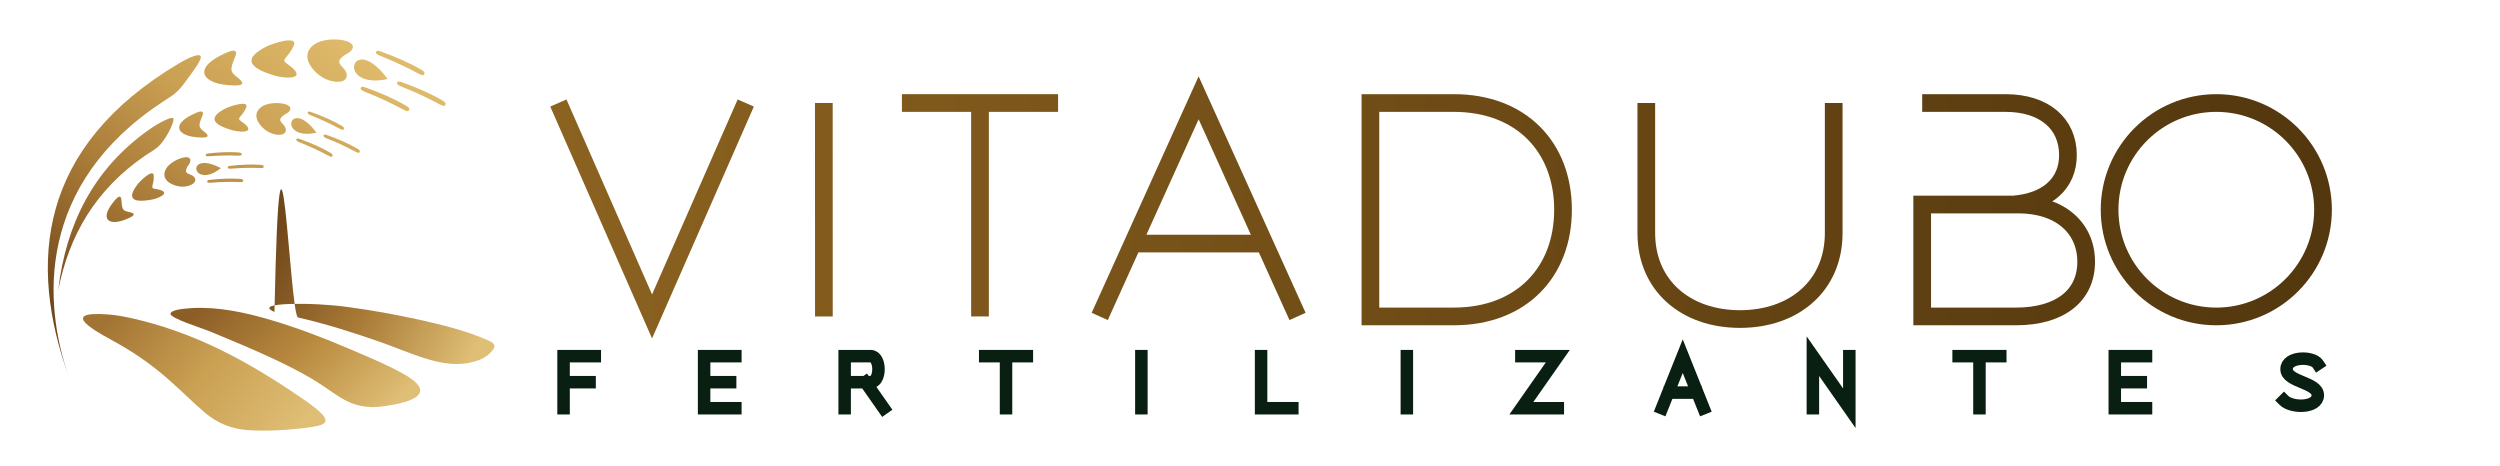
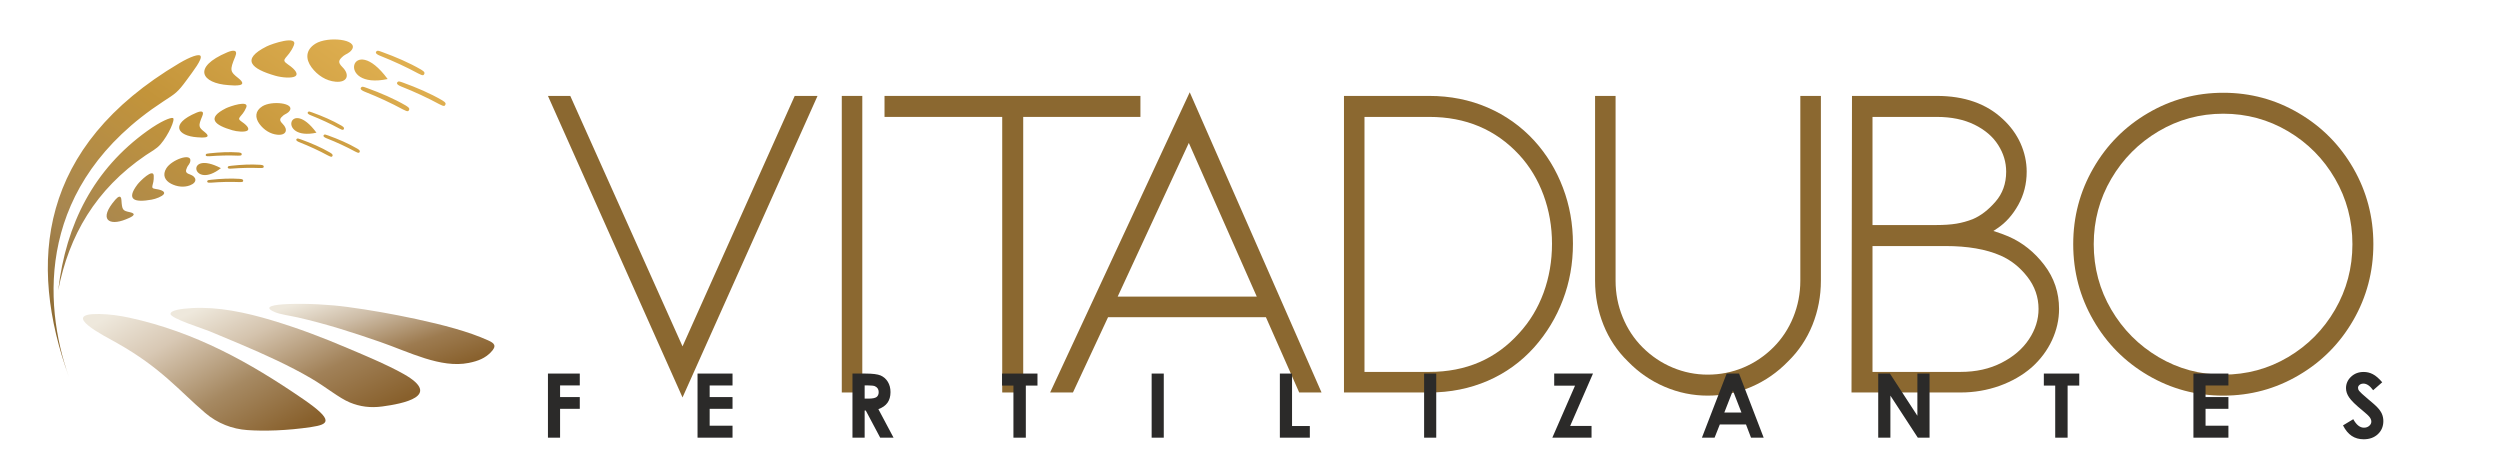
<svg xmlns="http://www.w3.org/2000/svg" viewBox="0 0 365 68" width="100%" height="100%">
  <defs>
-     <linearGradient id="hWheatGrad" x1="85%" y1="10%" x2="15%" y2="90%">
-       <stop offset="0%" stop-color="#dfba6b" />
-       <stop offset="35%" stop-color="#caa053" />
-       <stop offset="70%" stop-color="#a27433" />
-       <stop offset="100%" stop-color="#70471b" />
+     <linearGradient id="hWheatGrad" x1="85%" y1="5%" x2="10%" y2="95%">
+       <stop offset="0%" stop-color="#dfaf50" />
+       <stop offset="40%" stop-color="#c3943a" />
+       <stop offset="75%" stop-color="#a78650" />
+       <stop offset="100%" stop-color="#8b6830" />
    </linearGradient>
-     <linearGradient id="hFurrow1" x1="0%" y1="30%" x2="100%" y2="70%">
-       <stop offset="0%" stop-color="#a27433" />
-       <stop offset="50%" stop-color="#caa053" />
-       <stop offset="100%" stop-color="#dfbe75" />
+     <linearGradient id="hFurrow1" x1="0%" y1="15%" x2="95%" y2="90%">
+       <stop offset="0%" stop-color="#eee8dc" />
+       <stop offset="28%" stop-color="#d8c8b4" />
+       <stop offset="65%" stop-color="#a68962" />
+       <stop offset="100%" stop-color="#88602c" />
    </linearGradient>
-     <linearGradient id="hFurrow2" x1="0%" y1="30%" x2="100%" y2="70%">
-       <stop offset="0%" stop-color="#8c5e27" />
-       <stop offset="50%" stop-color="#b88a3f" />
-       <stop offset="100%" stop-color="#dfbe75" />
+     <linearGradient id="hFurrow2" x1="0%" y1="15%" x2="95%" y2="90%">
+       <stop offset="0%" stop-color="#eee8dc" />
+       <stop offset="28%" stop-color="#d4c3ad" />
+       <stop offset="65%" stop-color="#a18158" />
+       <stop offset="100%" stop-color="#88602c" />
    </linearGradient>
-     <linearGradient id="hFurrow3" x1="0%" y1="30%" x2="100%" y2="70%">
-       <stop offset="0%" stop-color="#70471b" />
-       <stop offset="50%" stop-color="#a87a36" />
-       <stop offset="100%" stop-color="#dfbe75" />
-     </linearGradient>
-     <linearGradient id="hGoldText" gradientUnits="userSpaceOnUse" x1="2" y1="24" x2="341" y2="24">
-       <stop offset="0%" stop-color="#8b6220" />
-       <stop offset="50%" stop-color="#6e4b16" />
-       <stop offset="100%" stop-color="#53370e" />
+     <linearGradient id="hFurrow3" x1="0%" y1="15%" x2="95%" y2="90%">
+       <stop offset="0%" stop-color="#eee8dc" />
+       <stop offset="30%" stop-color="#cdbca6" />
+       <stop offset="68%" stop-color="#9d7b50" />
+       <stop offset="100%" stop-color="#88602c" />
    </linearGradient>
  </defs>
  <g transform="translate(4, 4) scale(0.41) translate(-211, -220)">
    <path d="M 243.03 332.46 C 258.74 341.35, 265.00 349.33, 274.30 357.27 C 278.71 361.04, 283.99 363.02, 289.29 363.39 C 295.18 363.81, 303.41 363.62, 312.14 362.30 C 318.30 361.37, 320.38 360.03, 309.16 352.33 C 290.17 339.31, 270.87 328.52, 247.33 323.38 C 243.83 322.62, 240.28 322.12, 236.56 322.06 C 222.31 321.84, 238.38 329.83, 243.03 332.46" fill="url(#hFurrow1)" />
    <path d="M 275.84 328.19 C 279.46 329.70, 283.17 331.23, 286.88 332.81 C 295.64 336.53, 304.38 340.50, 311.94 344.92 C 317.40 348.10, 321.96 351.97, 325.82 353.56 C 329.40 355.04, 333.13 355.57, 337.42 354.98 C 344.54 354.02, 358.93 351.33, 345.05 343.46 C 339.02 340.03, 329.36 336.06, 324.99 334.20 C 316.35 330.52, 307.63 327.17, 298.04 324.30 C 288.60 321.47, 278.95 319.44, 269.66 319.95 C 265.68 320.17, 262.05 320.71, 261.96 322.00 C 261.84 323.59, 273.56 327.25, 275.84 328.19" fill="url(#hFurrow2)" />
-     <path d="M 325.05 319.56 C 333.03 320.64, 340.84 322.01, 349.57 323.88 C 358.91 325.90, 368.17 328.32, 375.04 331.44 C 377.21 332.42, 378.39 333.32, 375.95 335.77 C 374.00 337.72, 371.74 338.77, 368.15 339.48 C 358.17 341.46, 347.01 335.61, 336.61 332.00 C 327.01 328.66, 317.36 325.58, 307.37 323.30 C 304.38 322.62, 301.05 222.23, 298.98 321.33 C 294.58 319.41, 298.83 318.71, 304.00 318.51 C 310.55 318.26, 318.54 318.68, 325.05 319.56" fill="url(#hFurrow3)" />
+     <path d="M 325.05 319.56 C 333.03 320.64, 340.84 322.01, 349.57 323.88 C 358.91 325.90, 368.17 328.32, 375.04 331.44 C 377.21 332.42, 378.39 333.32, 375.95 335.77 C 374.00 337.72, 371.74 338.77, 368.15 339.48 C 358.17 341.46, 347.01 335.61, 336.61 332.00 C 327.01 328.66, 317.36 325.58, 307.37 323.30 C 304.38 322.62, 301.05 322.23, 298.98 321.33 C 294.58 319.41, 298.83 318.71, 304.00 318.51 C 310.55 318.26, 318.54 318.68, 325.05 319.56" fill="url(#hFurrow3)" />
    <path d="M 259.39 246.37 C 214.27 275.86, 216.44 318.03, 225.79 344.48 C 211.09 303.79, 214.88 262.52, 265.07 232.76 C 269.11 230.37, 272.19 229.34, 272.66 230.17 C 273.34 231.35, 270.04 235.56, 267.78 238.66 C 264.44 243.23, 263.77 243.51, 259.39 246.37 Z M 276.32 275.30 C 279.86 275.02, 283.24 274.95, 286.45 275.08 C 287.91 275.14, 287.81 274.85, 287.83 274.60 C 287.86 274.30, 287.73 274.01, 286.67 273.94 C 283.29 273.70, 279.85 273.89, 276.39 274.26 C 275.46 274.36, 275.19 274.40, 275.08 274.67 C 274.99 274.91, 274.87 275.41, 276.32 275.30 Z M 283.63 270.29 C 287.17 270.02, 290.55 269.95, 293.76 270.08 C 295.22 270.14, 295.12 269.84, 295.15 269.59 C 295.18 269.29, 295.04 269.01, 293.98 268.93 C 290.60 268.70, 287.17 268.88, 283.71 269.26 C 282.77 269.36, 282.50 269.39, 282.39 269.67 C 282.30 269.90, 282.18 270.41, 283.63 270.29 Z M 275.79 265.88 C 279.33 265.61, 282.71 265.53, 285.93 265.67 C 287.38 265.72, 287.28 265.43, 287.31 265.18 C 287.34 264.88, 287.20 264.60, 286.14 264.52 C 282.76 264.29, 279.33 264.47, 275.87 264.84 C 274.93 264.95, 274.66 264.98, 274.55 265.25 C 274.46 265.49, 274.34 265.99, 275.79 265.88 Z M 279.91 270.12 C 266.87 263.31, 269.67 278.19, 279.91 270.12 Z M 260.49 270.15 C 258.99 272.54, 259.95 274.53, 262.16 275.67 C 264.29 276.77, 266.76 277.06, 268.90 276.24 C 271.63 275.19, 271.29 273.18, 268.86 272.35 C 267.21 271.79, 267.26 271.19, 267.88 269.78 C 268.14 269.18, 268.90 268.59, 269.03 267.54 C 269.42 264.58, 262.37 267.13, 260.49 270.15 Z M 250.23 275.88 C 245.90 281.57, 249.34 282.39, 255.22 281.34 C 256.79 281.06, 259.00 280.21, 259.57 279.37 C 260.06 278.62, 259.17 277.89, 256.74 277.55 C 254.27 277.21, 256.21 276.37, 255.99 272.79 C 255.82 270.04, 251.05 274.80, 250.23 275.88 Z M 242.30 281.37 C 236.17 288.44, 240.05 290.81, 246.04 288.36 C 247.30 287.85, 250.81 286.53, 247.42 285.79 C 244.98 285.26, 244.70 285.06, 244.48 281.48 C 244.36 279.59, 243.31 280.21, 242.30 281.37 Z M 307.86 260.89 C 311.50 262.34, 314.89 263.91, 318.01 265.60 C 319.43 266.37, 319.47 266.03, 319.62 265.80 C 319.79 265.51, 319.79 265.16, 318.78 264.58 C 315.55 262.70, 312.05 261.21, 308.44 259.90 C 307.46 259.55, 307.18 259.45, 306.94 259.67 C 306.73 259.86, 306.36 260.30, 307.86 260.89 Z M 317.54 259.49 C 321.19 260.93, 324.58 262.51, 327.70 264.20 C 329.11 264.96, 329.16 264.62, 329.30 264.39 C 329.48 264.10, 329.48 263.75, 328.47 263.17 C 325.23 261.29, 321.74 259.80, 318.12 258.49 C 317.14 258.14, 316.86 258.04, 316.62 258.26 C 316.41 258.45, 316.05 258.89, 317.54 259.49 Z M 311.92 251.30 C 315.56 252.75, 318.95 254.32, 322.07 256.01 C 323.48 256.78, 323.53 256.44, 323.67 256.20 C 323.85 255.92, 323.85 255.57, 322.84 254.98 C 319.60 253.11, 316.11 251.62, 312.49 250.31 C 311.52 249.95, 311.23 249.85, 310.99 250.07 C 310.79 250.26, 310.42 250.71, 311.92 251.30 Z M 313.94 257.50 C 304.31 244.41, 299.86 260.53, 313.94 257.50 Z M 294.67 248.09 C 292.02 249.74, 292.01 252.17, 293.64 254.38 C 295.21 256.51, 297.52 257.99, 300.04 258.22 C 303.26 258.51, 303.91 256.35, 301.90 254.35 C 300.53 252.98, 300.87 252.42, 302.17 251.32 C 302.73 250.85, 303.76 250.64, 304.41 249.65 C 306.23 246.91, 298.00 246.01, 294.67 248.09 Z M 281.71 248.79 C 274.65 252.32, 277.66 254.81, 284.00 256.63 C 285.69 257.12, 288.30 257.34, 289.27 256.79 C 290.13 256.29, 289.60 255.13, 287.35 253.61 C 285.07 252.07, 287.40 252.18, 288.92 248.53 C 290.09 245.72, 283.05 248.12, 281.71 248.79 Z M 271.18 250.38 C 261.67 254.41, 264.36 258.64, 271.49 259.13 C 272.99 259.23, 277.11 259.63, 274.10 257.25 C 271.94 255.54, 271.76 255.20, 273.29 251.54 C 274.09 249.61, 272.74 249.72, 271.18 250.38 Z M 331.17 242.92 C 336.04 244.85, 340.56 246.95, 344.73 249.21 C 346.62 250.23, 346.68 249.78, 346.87 249.47 C 347.11 249.08, 347.11 248.62, 345.76 247.83 C 341.44 245.33, 336.77 243.34, 331.94 241.59 C 330.63 241.12, 330.26 240.99, 329.94 241.28 C 329.66 241.54, 329.17 242.12, 331.17 242.92 Z M 344.10 241.04 C 348.97 242.97, 353.49 245.07, 357.66 247.33 C 359.55 248.35, 359.62 247.90, 359.81 247.58 C 360.04 247.20, 360.05 246.74, 358.69 245.95 C 354.37 243.45, 349.70 241.46, 344.88 239.71 C 343.57 239.24, 343.19 239.11, 342.87 239.40 C 342.59 239.65, 342.11 240.24, 344.10 241.04 Z M 336.59 230.10 C 341.46 232.04, 345.98 234.14, 350.15 236.39 C 352.04 237.42, 352.10 236.96, 352.29 236.65 C 352.52 236.27, 352.53 235.80, 351.18 235.02 C 346.85 232.52, 342.18 230.53, 337.36 228.78 C 336.05 228.30, 335.68 228.17, 335.35 228.47 C 335.08 228.72, 334.59 229.31, 336.59 230.10 Z M 339.29 238.39 C 326.43 220.90, 320.48 242.43, 339.29 238.39 Z M 313.55 225.81 C 310.02 228.02, 310.00 231.27, 312.18 234.22 C 314.28 237.06, 317.36 239.04, 320.73 239.34 C 325.02 239.73, 325.89 236.85, 323.21 234.17 C 321.38 232.35, 321.84 231.60, 323.58 230.13 C 324.31 229.51, 325.69 229.22, 326.56 227.91 C 328.99 224.24, 318.00 223.04, 313.55 225.81 Z M 296.24 226.75 C 286.82 231.47, 290.83 234.79, 299.30 237.22 C 301.57 237.87, 305.05 238.18, 306.34 237.43 C 307.49 236.77, 306.78 235.22, 303.78 233.19 C 300.73 231.14, 303.84 231.28, 305.88 226.40 C 307.44 222.65, 298.03 225.85, 296.24 226.75 Z M 282.18 228.87 C 269.48 234.25, 273.07 239.91, 282.59 240.56 C 284.60 240.70, 290.10 241.23, 286.09 238.05 C 283.20 235.77, 282.96 235.31, 285.00 230.43 C 286.07 227.85, 284.26 228.00, 282.18 228.87 Z M 253.16 265.51 C 235.31 277.64, 225.77 294.13, 221.97 313.62 C 224.76 289.82, 234.69 270.51, 253.66 256.89 C 258.70 253.27, 262.00 252.04, 262.81 252.26 C 263.81 252.53, 261.28 258.33, 258.37 261.67 C 256.95 263.30, 254.99 264.27, 253.16 265.51" fill="url(#hWheatGrad)" />
  </g>
-   <g transform="translate(80, 12) scale(0.76)" fill="none" stroke="url(#hGoldText)" stroke-width="3.4" stroke-linecap="butt" stroke-linejoin="miter" stroke-miterlimit="10">
-     <path d="M 2 4 L 20 45 L 38 4" />
-     <path d="M 53 4 L 53.01 45" />
-     <path d="M 68 4 L 98 4 M 83 4 L 83 45" />
-     <path d="M 106 45 L 125 3 L 144 45 M 112.5 31 L 137.5 31" />
-     <path d="M 158 4 L 174 4 C 187 4 195 12.5 195 24.5 C 195 36.5 187 45 174 45 L 158 45 Z" />
-     <path d="M 211 4 L 211 29 C 211 39 218.5 45.5 229 45.5 C 239.5 45.5 247 39 247 29 L 247 4" />
-     <path d="M 264 4 L 280 4 C 287.5 4 292 8 292 14 C 292 19.5 288 23 281.5 23.5 M 264 23.5 L 282.5 23.5 C 290.5 23.5 295.5 28 295.5 34.5 C 295.5 41 290.5 45 282 45 L 264 45 Z" />
-     <circle cx="320.5" cy="24.5" r="20.5" />
+   <g transform="translate(80, -120) scale(0.78)" fill="#8b6830" fill-rule="evenodd">
+     <path d="M 25.19 218.68 L 46.19 171.80 L 50.46 171.80 L 25.19 228.24 L 0.00 171.80 L 4.18 171.80 Z" />
+     <path d="M 58.84 227.31 L 58.84 171.80 L 55.00 171.80 L 55.00 227.31 Z" />
+     <path d="M 110.90 171.80 L 110.90 175.73 L 88.96 175.73 L 88.96 227.31 L 85.03 227.31 L 85.03 175.73 L 63.00 175.73 L 63.00 171.80 Z" />
+     <path d="M 104.84 213.22 L 98.27 227.31 L 94.00 227.31 L 120.13 171.12 L 144.80 227.31 L 140.62 227.31 L 134.39 213.22 Z M 119.96 180.60 L 106.64 209.37 L 132.68 209.37 Z" />
+     <path d="M 164.97 227.31 C 168.89 227.31, 172.54 226.58, 175.90 225.13 C 179.25 223.68, 182.16 221.58, 184.61 218.85 C 186.94 216.23, 188.73 213.27, 189.98 209.97 C 191.24 206.67, 191.86 203.17, 191.86 199.47 C 191.86 195.77, 191.24 192.27, 189.98 188.97 C 188.73 185.67, 186.94 182.73, 184.61 180.17 C 182.16 177.50, 179.25 175.43, 175.90 173.98 C 172.54 172.53, 168.89 171.80, 164.97 171.80 L 149.00 171.80 L 149.00 227.31 Z M 152.84 175.73 L 164.97 175.73 C 171.80 175.73, 177.40 178.09, 181.79 182.82 C 183.78 184.98, 185.30 187.50, 186.36 190.38 C 187.41 193.25, 187.94 196.28, 187.94 199.47 C 187.94 202.71, 187.41 205.77, 186.36 208.65 C 185.30 211.52, 183.78 214.04, 181.79 216.20 C 177.46 221.04, 171.85 223.46, 164.97 223.46 L 152.84 223.46 Z" />
+     <path d="M 217.09 227.90 C 219.99 227.90, 222.73 227.35, 225.29 226.24 C 227.85 225.13, 230.13 223.55, 232.12 221.50 C 234.11 219.56, 235.63 217.29, 236.69 214.67 C 237.74 212.05, 238.27 209.29, 238.27 206.39 L 238.27 171.80 L 234.42 171.80 L 234.42 206.39 C 234.42 208.78, 233.98 211.05, 233.10 213.22 C 232.22 215.38, 230.98 217.26, 229.39 218.85 C 227.73 220.50, 225.86 221.77, 223.75 222.65 C 221.64 223.53, 219.42 223.97, 217.09 223.97 C 214.81 223.97, 212.62 223.53, 210.52 222.65 C 208.41 221.77, 206.53 220.50, 204.88 218.85 C 203.29 217.26, 202.05 215.38, 201.17 213.22 C 200.28 211.05, 199.84 208.78, 199.84 206.39 L 199.84 171.80 L 196.00 171.80 L 196.00 206.39 C 196.00 209.29, 196.53 212.05, 197.58 214.67 C 198.63 217.29, 200.16 219.56, 202.15 221.50 C 204.14 223.55, 206.43 225.13, 209.02 226.24 C 211.61 227.35, 214.30 227.90, 217.09 227.90 Z" />
+     <path d="M 273.37 198.10 C 275.99 199.24, 278.23 201.02, 280.08 203.44 C 281.93 205.86, 282.85 208.61, 282.85 211.68 C 282.85 213.67, 282.41 215.62, 281.53 217.53 C 280.64 219.44, 279.38 221.13, 277.73 222.61 C 276.02 224.09, 274.01 225.24, 271.71 226.07 C 269.40 226.89, 266.97 227.31, 264.41 227.31 L 244.00 227.31 L 244.09 171.80 L 259.97 171.80 C 265.15 171.80, 269.27 173.26, 272.35 176.16 C 273.77 177.47, 274.87 178.98, 275.64 180.68 C 276.40 182.39, 276.79 184.16, 276.79 185.98 C 276.79 188.26, 276.26 190.33, 275.21 192.21 C 274.16 194.09, 272.86 195.54, 271.32 196.57 L 270.55 197.08 C 271.64 197.42, 272.58 197.76, 273.37 198.10 Z M 247.93 195.97 L 259.80 195.97 C 261.33 195.97, 262.61 195.88, 263.64 195.71 C 264.66 195.54, 265.69 195.26, 266.71 194.86 C 268.19 194.23, 269.60 193.15, 270.94 191.61 C 272.28 190.08, 272.95 188.20, 272.95 185.98 C 272.95 184.21, 272.45 182.55, 271.45 180.98 C 270.46 179.42, 268.98 178.15, 267.01 177.18 C 265.05 176.22, 262.70 175.73, 259.97 175.73 L 247.93 175.73 Z M 264.41 223.46 C 267.31 223.46, 269.87 222.89, 272.09 221.75 C 274.31 220.62, 276.02 219.15, 277.21 217.36 C 278.41 215.56, 279.01 213.67, 279.01 211.68 C 279.01 209.46, 278.31 207.45, 276.92 205.66 C 275.52 203.87, 273.86 202.54, 271.92 201.69 C 269.19 200.49, 265.74 199.90, 261.59 199.90 L 247.93 199.90 L 247.93 223.46 Z" />
+     <path d="M 313.59 227.90 C 318.66 227.90, 323.35 226.64, 327.68 224.10 C 332.01 221.57, 335.42 218.13, 337.93 213.77 C 340.43 209.42, 341.68 204.68, 341.68 199.55 C 341.68 194.43, 340.43 189.69, 337.93 185.34 C 335.42 180.98, 332.01 177.54, 327.68 175.01 C 323.35 172.47, 318.66 171.21, 313.59 171.21 C 308.53 171.21, 303.83 172.47, 299.50 175.01 C 295.18 177.54, 291.76 180.98, 289.26 185.34 C 286.75 189.69, 285.50 194.43, 285.50 199.55 C 285.50 204.68, 286.75 209.42, 289.26 213.77 C 291.76 218.13, 295.18 221.57, 299.50 224.10 C 303.83 226.64, 308.53 227.90, 313.59 227.90 Z M 313.59 175.13 C 317.97 175.13, 322.02 176.23, 325.72 178.42 C 329.42 180.61, 332.35 183.57, 334.51 187.30 C 336.67 191.03, 337.76 195.11, 337.76 199.55 C 337.76 203.99, 336.67 208.08, 334.51 211.81 C 332.35 215.54, 329.42 218.50, 325.72 220.69 C 322.02 222.88, 317.97 223.97, 313.59 223.97 C 309.21 223.97, 305.17 222.88, 301.47 220.69 C 297.77 218.50, 294.82 215.54, 292.63 211.81 C 290.44 208.08, 289.34 203.99, 289.34 199.55 C 289.34 195.11, 290.44 191.03, 292.63 187.30 C 294.82 183.57, 297.77 180.61, 301.47 178.42 C 305.17 176.23, 309.21 175.13, 313.59 175.13 Z" />
  </g>
-   <g transform="translate(80, 52) scale(0.76)" fill="none" stroke="#081f12" stroke-width="2.4" stroke-linecap="square" stroke-linejoin="miter">
-     <path d="M 9 0 L 3 0 L 3 10 M 3 5 L 8 5" />
-     <path d="M 36 0 L 30 0 L 30 10 L 36 10 M 30 5 L 35 5" />
-     <path d="M 57 10 L 57 0 L 62 0 C 64 0 64 5 62 5 L 57 5 M 61 5 L 64.5 10" />
-     <path d="M 84 0 L 92 0 M 88 0 L 88 10" />
-     <path d="M 114 0 L 114 10" />
-     <path d="M 137 0 L 137 10 L 143 10" />
-     <path d="M 165 0 L 165 10" />
-     <path d="M 187 0 L 194 0 L 187 10 L 194 10" />
-     <path d="M 214 10 L 218 0 L 222 10 M 215.5 7 L 220.5 7" />
-     <path d="M 243 10 L 243 0 L 250 10 L 250 0" />
-     <path d="M 271 0 L 279 0 M 275 0 L 275 10" />
-     <path d="M 307 0 L 301 0 L 301 10 L 307 10 M 301 5 L 306 5" />
-     <path d="M 340 1.5 C 339 0 334 0 334 2.5 C 334 5 340 5 340 7.5 C 340 10 335 10 333.5 8.5" />
+   <g transform="translate(80, -135) scale(0.78)" fill="#2b2a29" fill-rule="evenodd">
+     <path d="M 0.00 243.00 L 5.96 243.00 L 5.96 245.22 L 2.27 245.22 L 2.27 247.40 L 5.96 247.40 L 5.96 249.60 L 2.27 249.60 L 2.27 255.00 L 0.00 255.00 Z" />
+     <path d="M 28.00 243.00 L 34.55 243.00 L 34.55 245.23 L 30.27 245.23 L 30.27 247.40 L 34.55 247.40 L 34.55 249.60 L 30.27 249.60 L 30.27 252.76 L 34.55 252.76 L 34.55 255.00 L 28.00 255.00 Z" />
+     <path d="M 57.00 243.00 L 59.42 243.00 C 60.75 243.00, 61.69 243.12, 62.25 243.35 C 62.81 243.59, 63.27 243.98, 63.61 244.53 C 63.95 245.08, 64.12 245.73, 64.12 246.48 C 64.12 247.27, 63.93 247.93, 63.56 248.46 C 63.18 248.99, 62.61 249.39, 61.85 249.66 L 64.69 255.00 L 62.19 255.00 L 59.49 249.92 L 59.28 249.92 L 59.28 255.00 L 57.00 255.00 Z M 59.28 247.69 L 60.00 247.69 C 60.73 247.69, 61.23 247.59, 61.50 247.40 C 61.77 247.21, 61.91 246.89, 61.91 246.45 C 61.91 246.19, 61.84 245.96, 61.71 245.77 C 61.57 245.58, 61.39 245.44, 61.16 245.35 C 60.94 245.27, 60.52 245.22, 59.91 245.22 L 59.28 245.22 Z" />
+     <path d="M 85.00 243.00 L 91.63 243.00 L 91.63 245.25 L 89.45 245.25 L 89.45 255.00 L 87.13 255.00 L 87.13 245.25 L 85.00 245.25 Z" />
+     <path d="M 113.00 243.00 L 115.27 243.00 L 115.27 255.00 L 113.00 255.00 Z" />
+     <path d="M 137.00 243.00 L 139.28 243.00 L 139.28 252.82 L 142.61 252.82 L 142.61 255.00 L 137.00 255.00 Z" />
+     <path d="M 164.00 243.00 L 166.27 243.00 L 166.27 255.00 L 164.00 255.00 Z" />
+     <path d="M 188.35 243.00 L 195.61 243.00 L 191.34 252.80 L 195.34 252.80 L 195.34 255.00 L 188.00 255.00 L 192.25 245.26 L 188.35 245.26 Z" />
+     <path d="M 220.63 243.00 L 222.95 243.00 L 227.56 255.00 L 225.19 255.00 L 224.25 252.53 L 219.35 252.53 L 218.37 255.00 L 216.00 255.00 Z M 221.80 246.18 L 220.19 250.30 L 223.40 250.30 Z" />
+     <path d="M 249.00 243.00 L 251.19 243.00 L 256.33 250.90 L 256.33 243.00 L 258.61 243.00 L 258.61 255.00 L 256.41 255.00 L 251.28 247.13 L 251.28 255.00 L 249.00 255.00 Z" />
+     <path d="M 280.00 243.00 L 286.63 243.00 L 286.63 245.25 L 284.45 245.25 L 284.45 255.00 L 282.13 255.00 L 282.13 245.25 L 280.00 245.25 Z" />
+     <path d="M 308.00 243.00 L 314.55 243.00 L 314.55 245.23 L 310.27 245.23 L 310.27 247.40 L 314.55 247.40 L 314.55 249.60 L 310.27 249.60 L 310.27 252.76 L 314.55 252.76 L 314.55 255.00 L 308.00 255.00 Z" />
+     <path d="M 343.34 244.63 L 341.64 246.12 C 341.05 245.30, 340.44 244.88, 339.83 244.88 C 339.53 244.88, 339.28 244.96, 339.09 245.12 C 338.90 245.28, 338.81 245.46, 338.81 245.67 C 338.81 245.87, 338.87 246.06, 339.01 246.24 C 339.20 246.48, 339.75 246.99, 340.69 247.78 C 341.56 248.51, 342.09 248.97, 342.27 249.16 C 342.74 249.63, 343.06 250.07, 343.26 250.50 C 343.45 250.93, 343.55 251.39, 343.55 251.90 C 343.55 252.88, 343.21 253.70, 342.53 254.34 C 341.85 254.98, 340.96 255.30, 339.86 255.30 C 339.01 255.30, 338.26 255.09, 337.63 254.67 C 337.00 254.25, 336.45 253.60, 336.00 252.70 L 337.92 251.54 C 338.50 252.60, 339.16 253.13, 339.91 253.13 C 340.31 253.13, 340.64 253.02, 340.90 252.79 C 341.17 252.56, 341.30 252.30, 341.30 252.00 C 341.30 251.72, 341.20 251.45, 341.00 251.18 C 340.80 250.91, 340.36 250.49, 339.67 249.93 C 338.36 248.87, 337.52 248.04, 337.14 247.46 C 336.75 246.89, 336.56 246.31, 336.56 245.73 C 336.56 244.90, 336.88 244.18, 337.51 243.59 C 338.15 242.99, 338.93 242.70, 339.86 242.70 C 340.46 242.70, 341.03 242.83, 341.57 243.11 C 342.12 243.39, 342.70 243.89, 343.34 244.63 Z" />
  </g>
</svg>
